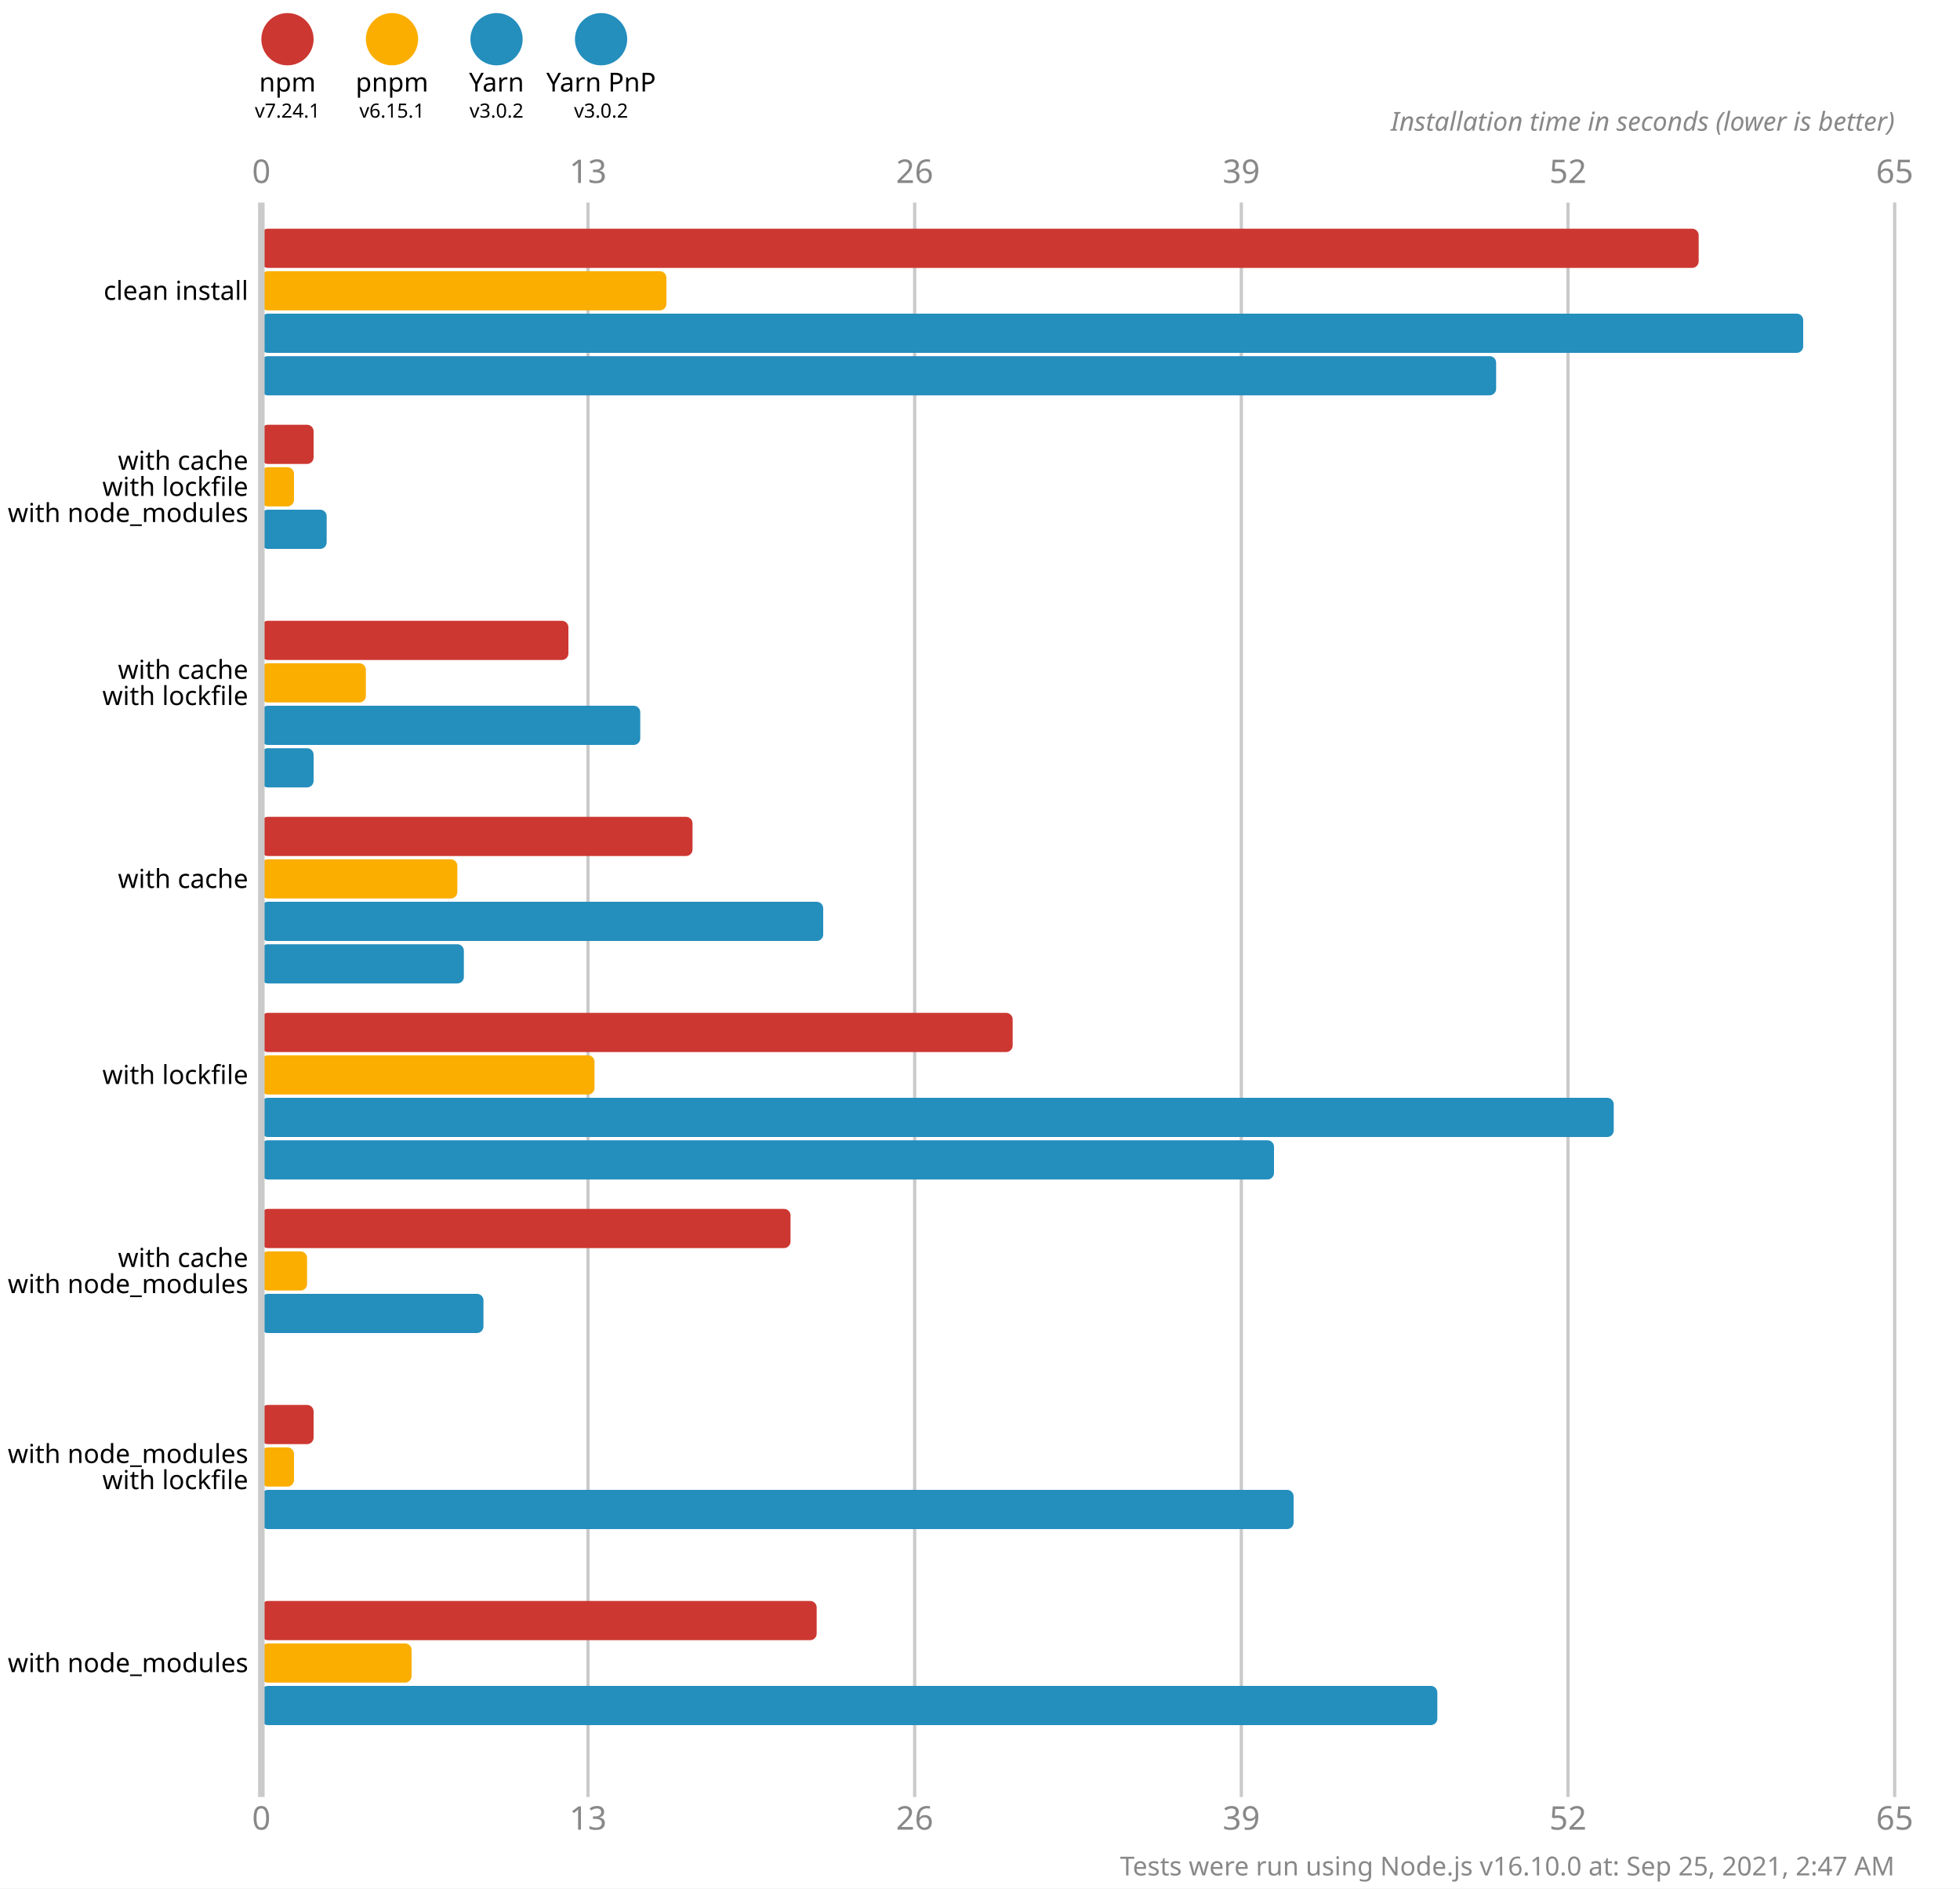
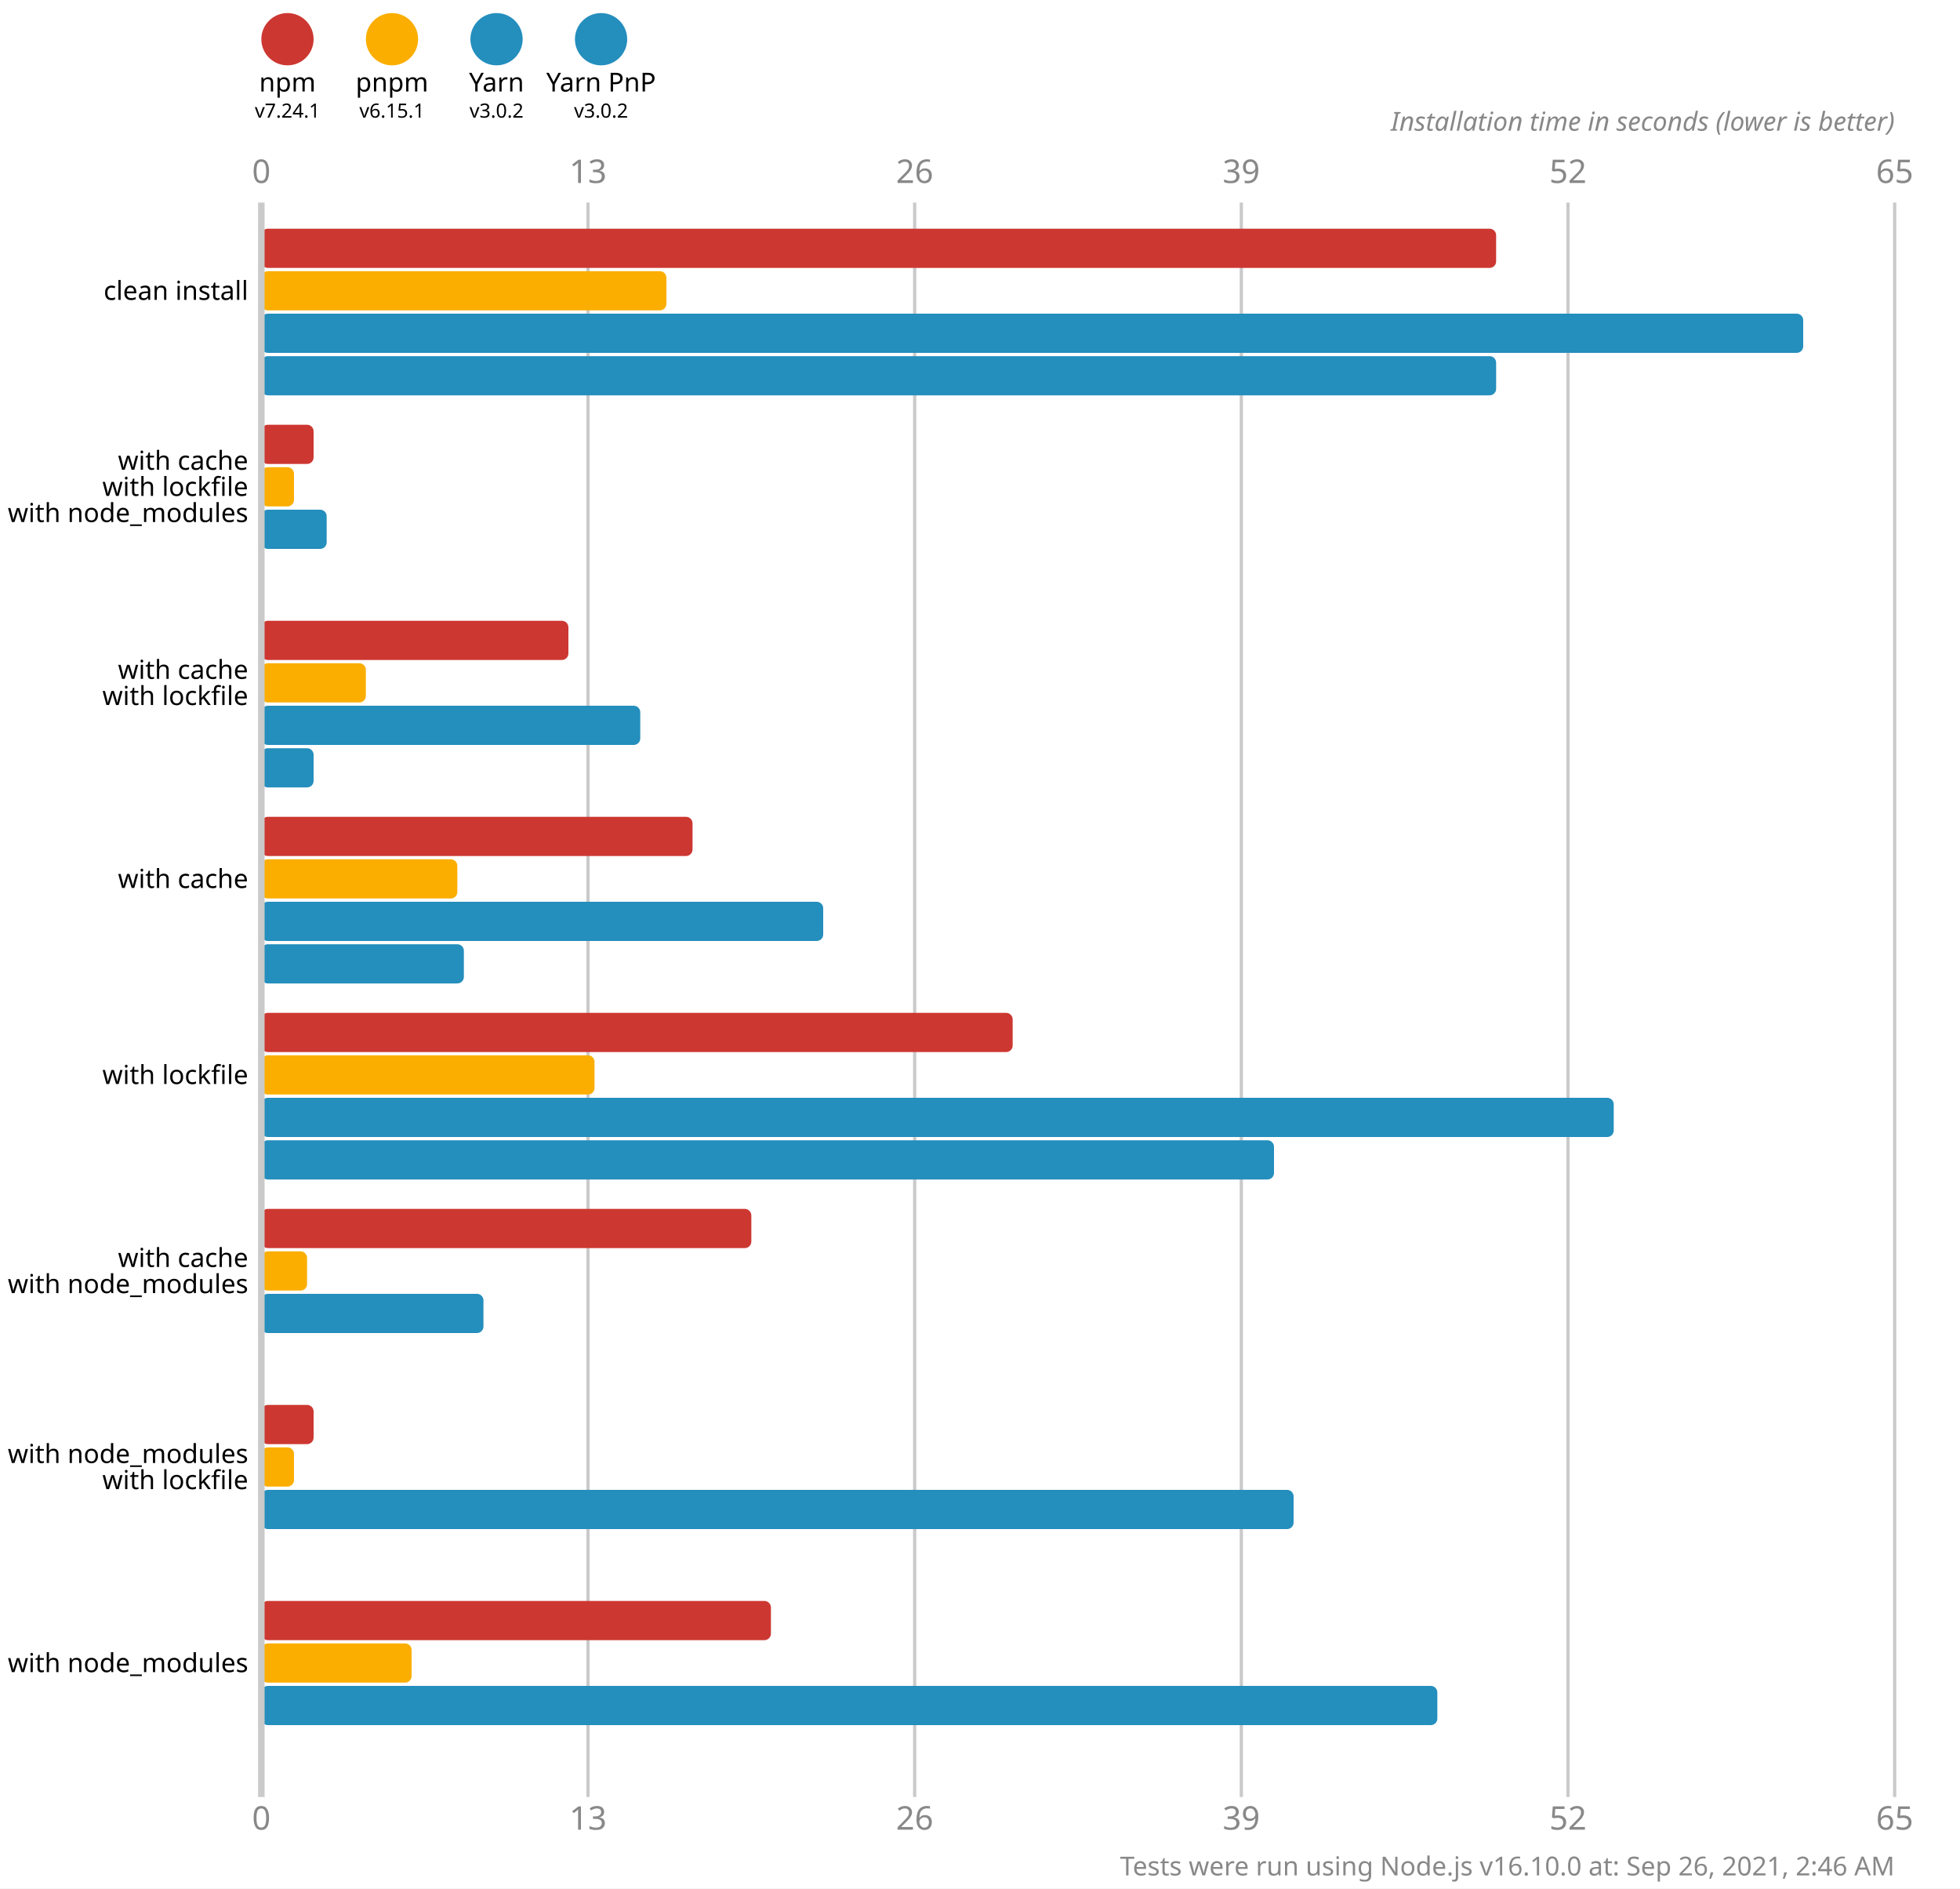
<svg xmlns="http://www.w3.org/2000/svg" version="1.1" viewBox="0 0 300 289">
  <style>
    .font { font-family: sans-serif; }
    .s3 { font-size: 3px; }
    .s4 { font-size: 4px; }
    .s5 { font-size: 5px; }
    .line { stroke: #cacaca; }
    .width { stroke-width: 0.5; }
    .text { fill: #888; }
  </style>
  <rect x="0" y="0" width="300" height="289" fill="#fff" />
  <circle cx="44" cy="6" r="4" fill="#cd3731" />
  <text x="44" y="14" class="font s4" text-anchor="middle">npm</text>
  <text x="44" y="18" class="font s3" text-anchor="middle">v7.24.1</text>
  <circle cx="60" cy="6" r="4" fill="#fbae00" />
  <text x="60" y="14" class="font s4" text-anchor="middle">pnpm</text>
  <text x="60" y="18" class="font s3" text-anchor="middle">v6.15.1</text>
  <circle cx="76" cy="6" r="4" fill="#248ebd" />
  <text x="76" y="14" class="font s4" text-anchor="middle">Yarn</text>
  <text x="76" y="18" class="font s3" text-anchor="middle">v3.0.2</text>
  <circle cx="92" cy="6" r="4" fill="#248ebd" />
  <text x="92" y="14" class="font s4" text-anchor="middle">Yarn PnP</text>
  <text x="92" y="18" class="font s3" text-anchor="middle">v3.0.2</text>
  <text x="40" y="28" class="font s5 text" text-anchor="middle">0</text>
  <text x="40" y="280" class="font s5 text" text-anchor="middle">0</text>
  <line x1="90" y1="31" x2="90" y2="275" class="line width" />
  <text x="90" y="28" class="font s5 text" text-anchor="middle">13</text>
  <text x="90" y="280" class="font s5 text" text-anchor="middle">13</text>
  <line x1="140" y1="31" x2="140" y2="275" class="line width" />
  <text x="140" y="28" class="font s5 text" text-anchor="middle">26</text>
  <text x="140" y="280" class="font s5 text" text-anchor="middle">26</text>
  <line x1="190" y1="31" x2="190" y2="275" class="line width" />
  <text x="190" y="28" class="font s5 text" text-anchor="middle">39</text>
  <text x="190" y="280" class="font s5 text" text-anchor="middle">39</text>
  <line x1="240" y1="31" x2="240" y2="275" class="line width" />
  <text x="240" y="28" class="font s5 text" text-anchor="middle">52</text>
  <text x="240" y="280" class="font s5 text" text-anchor="middle">52</text>
  <line x1="290" y1="31" x2="290" y2="275" class="line width" />
  <text x="290" y="28" class="font s5 text" text-anchor="middle">65</text>
  <text x="290" y="280" class="font s5 text" text-anchor="middle">65</text>
  <text x="290" y="20" class="font s4 text" font-style="italic" text-anchor="end">Installation time in seconds (lower is better)</text>
-   <rect x="40" y="35" width="220" height="6" fill="#cd3731" rx="1" ry="1" />
+   <rect x="40" y="35" width="189" height="6" fill="#cd3731" rx="1" ry="1" />
  <rect x="40" y="41.5" width="62" height="6" fill="#fbae00" rx="1" ry="1" />
  <rect x="40" y="48" width="236" height="6" fill="#248ebd" rx="1" ry="1" />
  <rect x="40" y="54.5" width="189" height="6" fill="#248ebd" rx="1" ry="1" />
  <rect x="40" y="65" width="8" height="6" fill="#cd3731" rx="1" ry="1" />
  <rect x="40" y="71.5" width="5" height="6" fill="#fbae00" rx="1" ry="1" />
  <rect x="40" y="78" width="10" height="6" fill="#248ebd" rx="1" ry="1" />
  <rect x="40" y="84.5" width="0" height="6" fill="#248ebd" rx="1" ry="1" />
  <rect x="40" y="95" width="47" height="6" fill="#cd3731" rx="1" ry="1" />
  <rect x="40" y="101.5" width="16" height="6" fill="#fbae00" rx="1" ry="1" />
  <rect x="40" y="108" width="58" height="6" fill="#248ebd" rx="1" ry="1" />
  <rect x="40" y="114.5" width="8" height="6" fill="#248ebd" rx="1" ry="1" />
  <rect x="40" y="125" width="66" height="6" fill="#cd3731" rx="1" ry="1" />
  <rect x="40" y="131.5" width="30" height="6" fill="#fbae00" rx="1" ry="1" />
  <rect x="40" y="138" width="86" height="6" fill="#248ebd" rx="1" ry="1" />
  <rect x="40" y="144.5" width="31" height="6" fill="#248ebd" rx="1" ry="1" />
  <rect x="40" y="155" width="115" height="6" fill="#cd3731" rx="1" ry="1" />
  <rect x="40" y="161.5" width="51" height="6" fill="#fbae00" rx="1" ry="1" />
  <rect x="40" y="168" width="207" height="6" fill="#248ebd" rx="1" ry="1" />
  <rect x="40" y="174.5" width="155" height="6" fill="#248ebd" rx="1" ry="1" />
-   <rect x="40" y="185" width="81" height="6" fill="#cd3731" rx="1" ry="1" />
+   <rect x="40" y="185" width="75" height="6" fill="#cd3731" rx="1" ry="1" />
  <rect x="40" y="191.5" width="7" height="6" fill="#fbae00" rx="1" ry="1" />
  <rect x="40" y="198" width="34" height="6" fill="#248ebd" rx="1" ry="1" />
  <rect x="40" y="204.5" width="0" height="6" fill="#248ebd" rx="1" ry="1" />
  <rect x="40" y="215" width="8" height="6" fill="#cd3731" rx="1" ry="1" />
  <rect x="40" y="221.5" width="5" height="6" fill="#fbae00" rx="1" ry="1" />
  <rect x="40" y="228" width="158" height="6" fill="#248ebd" rx="1" ry="1" />
  <rect x="40" y="234.5" width="0" height="6" fill="#248ebd" rx="1" ry="1" />
-   <rect x="40" y="245" width="85" height="6" fill="#cd3731" rx="1" ry="1" />
+   <rect x="40" y="245" width="78" height="6" fill="#cd3731" rx="1" ry="1" />
  <rect x="40" y="251.5" width="23" height="6" fill="#fbae00" rx="1" ry="1" />
  <rect x="40" y="258" width="180" height="6" fill="#248ebd" rx="1" ry="1" />
  <rect x="40" y="264.5" width="0" height="6" fill="#248ebd" rx="1" ry="1" />
  <line x1="40" y1="31" x2="40" y2="275" class="line" />
  <text x="38" y="44.5" class="font s4" dominant-baseline="middle" text-anchor="end">clean install</text>
  <text x="38" y="70.5" class="font s4" dominant-baseline="middle" text-anchor="end">with cache</text>
  <text x="38" y="74.5" class="font s4" dominant-baseline="middle" text-anchor="end">with lockfile</text>
  <text x="38" y="78.5" class="font s4" dominant-baseline="middle" text-anchor="end">with node_modules</text>
  <text x="38" y="102.5" class="font s4" dominant-baseline="middle" text-anchor="end">with cache</text>
  <text x="38" y="106.5" class="font s4" dominant-baseline="middle" text-anchor="end">with lockfile</text>
  <text x="38" y="134.5" class="font s4" dominant-baseline="middle" text-anchor="end">with cache</text>
  <text x="38" y="164.5" class="font s4" dominant-baseline="middle" text-anchor="end">with lockfile</text>
  <text x="38" y="192.5" class="font s4" dominant-baseline="middle" text-anchor="end">with cache</text>
  <text x="38" y="196.5" class="font s4" dominant-baseline="middle" text-anchor="end">with node_modules</text>
  <text x="38" y="222.5" class="font s4" dominant-baseline="middle" text-anchor="end">with node_modules</text>
  <text x="38" y="226.5" class="font s4" dominant-baseline="middle" text-anchor="end">with lockfile</text>
  <text x="38" y="254.5" class="font s4" dominant-baseline="middle" text-anchor="end">with node_modules</text>
-   <text x="290" y="287" class="font s4 text" text-anchor="end">Tests were run using Node.js v16.10.0 at: Sep 25, 2021, 2:47 AM</text>
+   <text x="290" y="287" class="font s4 text" text-anchor="end">Tests were run using Node.js v16.10.0 at: Sep 26, 2021, 2:46 AM</text>
</svg>
